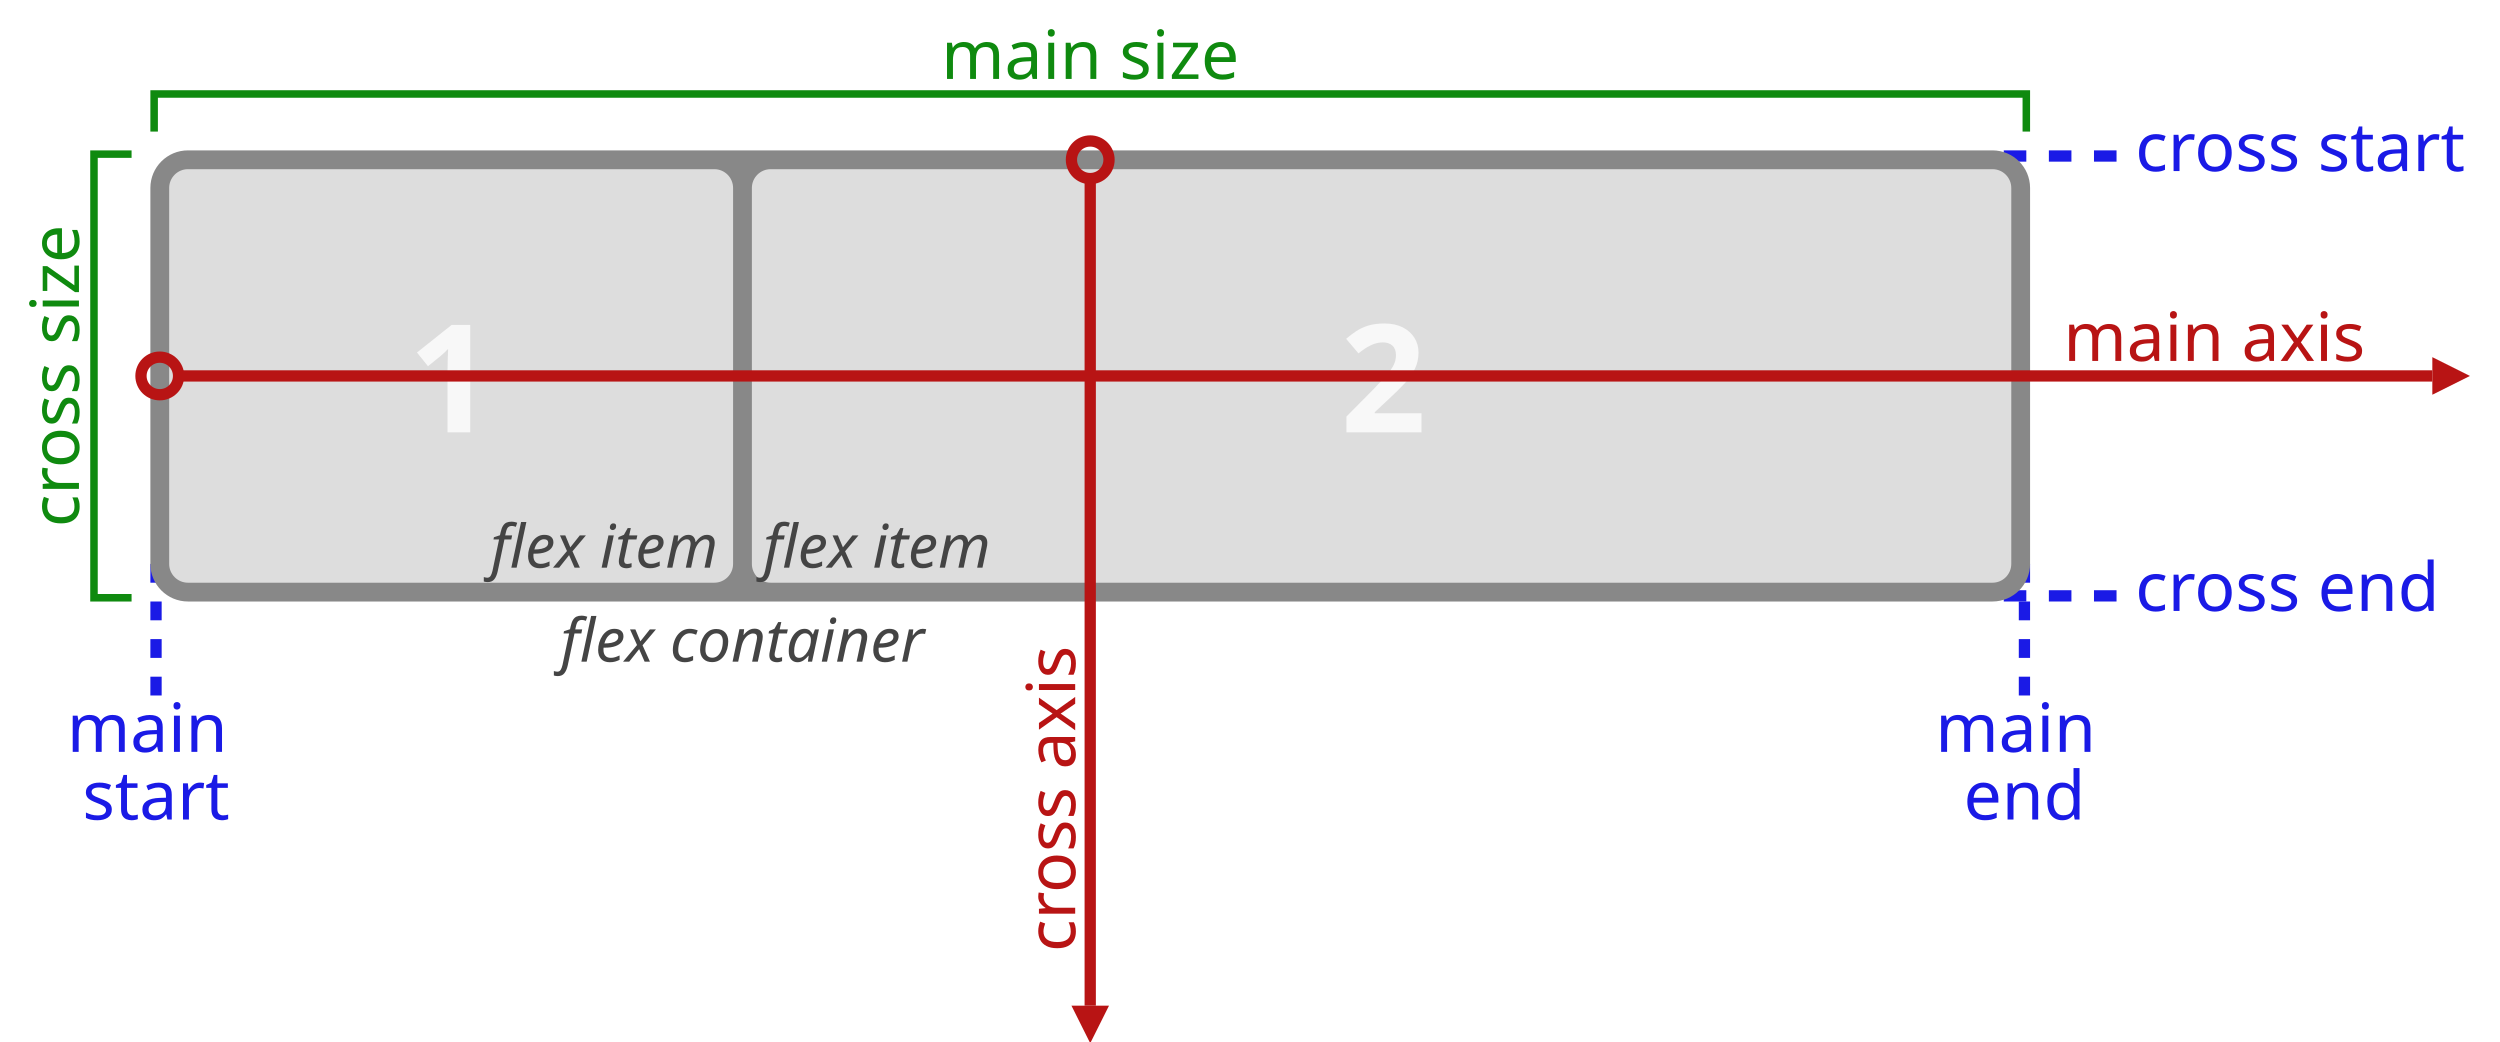
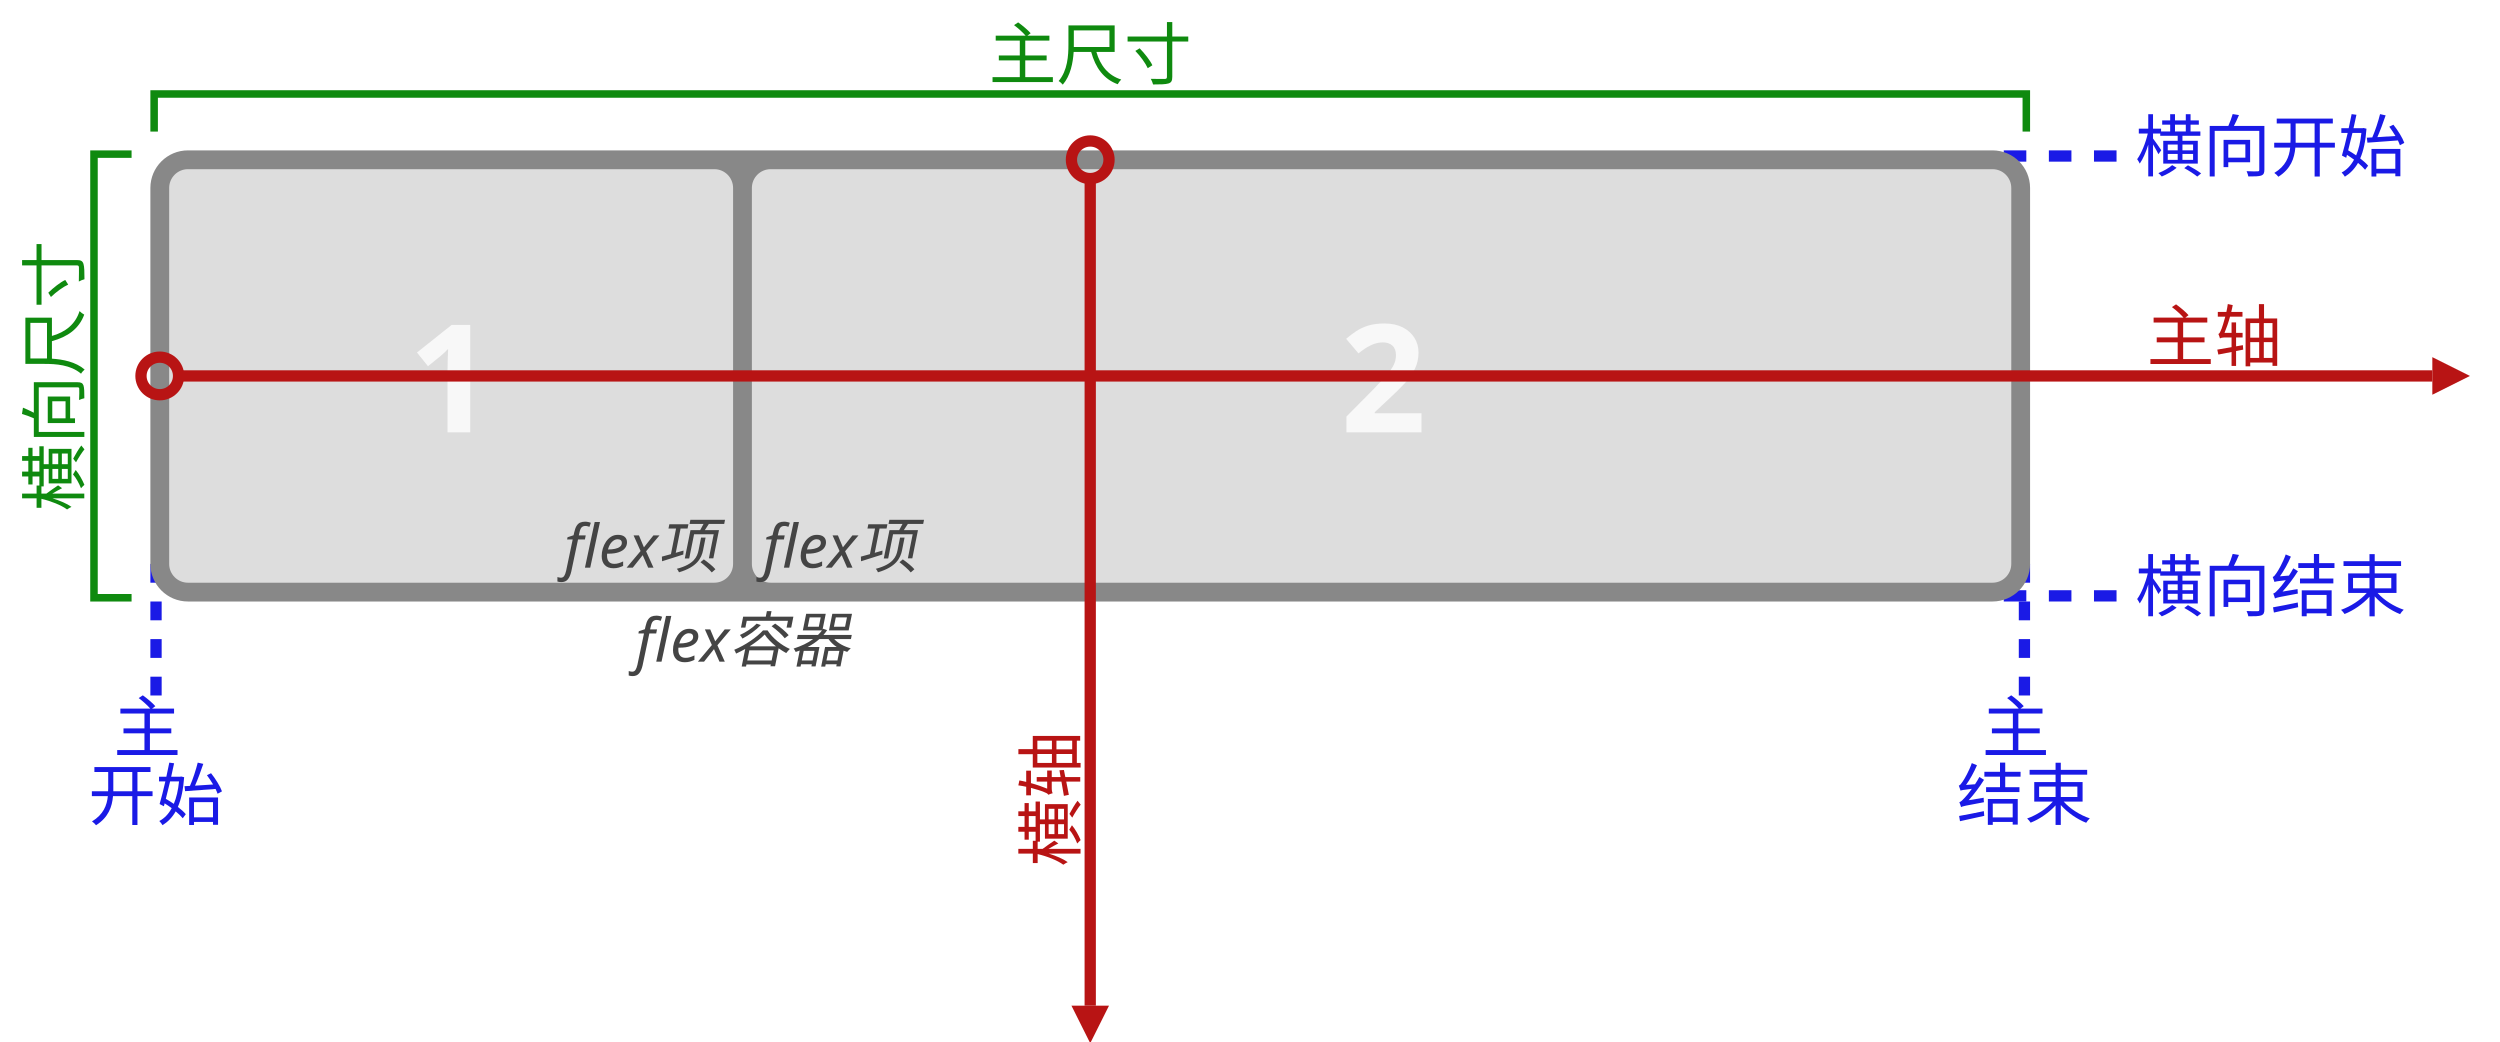
<svg xmlns="http://www.w3.org/2000/svg" width="665" height="277" viewBox="0 0 665 277">
  <style>
        :root { fill: transparent; }
        text,tspan { font-family: sans-serif; text-anchor: middle; font-size: 18px; fill: currentColor; }
        .container { fill: #888; }
        .item &gt; rect { fill: #ddd; }
        .item &gt; text { font-size: 40px; font-weight: bold; fill: #f8f8f8; }
        .arrow { color: hsl(0,80%,40%); stroke: currentColor; stroke-width: 3; }
        .arrow &gt; path + path { stroke: transparent; fill: currentColor; }
        .bracket { color: hsl(120,80%,30%); }
        .bracket &gt; path { stroke: currentColor; stroke-width: 2; }
        .side { color: hsl(240,80%,50%); }
        .side &gt; path { stroke-width: 3; stroke: currentColor; }
        .display, .item &gt; .display { font-size: 16px; font-weight: normal; font-style: italic; fill: #444; }
    </style>
  <g transform="translate(40,40)">
    <g class="side" transform="translate(503,1.5)">
      <path d="M -10 0 h 30" stroke-dasharray="6" />
-       <text x="25" y="4" style="text-anchor: start; ">cross start</text>
+       <text x="25" y="4" style="text-anchor: start; ">横向开始</text>
    </g>
    <g class="side" transform="translate(503,118.5)">
      <path d="M -10 0 h 30" stroke-dasharray="6" />
-       <text x="25" y="4" style="text-anchor: start; ">cross end</text>
+       <text x="25" y="4" style="text-anchor: start; ">横向结束</text>
    </g>
    <g class="side" transform="translate(1.5,120)">
      <path d="M 0 -10 v 40" stroke-dasharray="5 5" />
      <text x="0" y="40">
-         <tspan>main</tspan>
-         <tspan x="0" y="58">start</tspan>
+         <tspan>主</tspan>
+         <tspan x="0" y="58">开始</tspan>
      </text>
    </g>
    <g class="side" transform="translate(498.5,120)">
      <path d="M 0 -10 v 40" stroke-dasharray="5 5" />
      <text x="0" y="40">
-         <tspan>main</tspan>
-         <tspan x="0" y="58">end</tspan>
+         <tspan>主</tspan>
+         <tspan x="0" y="58">结束</tspan>
      </text>
    </g>
    <rect class="container" x="0" y="0" width="500" height="120" rx="10" ry="10" />
-     <text x="157.5" y="136" class="display">flex container</text>
+     <text x="157.5" y="136" class="display">flex容器</text>
    <g class="item" transform="translate(5,5)">
      <rect x="0" y="0" width="150" height="110" rx="5" ry="5" />
      <text x="75" y="70">1</text>
-       <text x="146" y="106" class="display" style="text-anchor: end;">flex item</text>
+       <text x="146" y="106" class="display" style="text-anchor: end;">flex项</text>
    </g>
    <g class="item" transform="translate(160,5)">
      <rect x="0" y="0" width="335" height="110" rx="5" ry="5" />
      <text x="168" y="70">2</text>
-       <text x="3" y="106" class="display" style="text-anchor: start;">flex item</text>
+       <text x="3" y="106" class="display" style="text-anchor: start;">flex项</text>
    </g>
    <g class="arrow" transform="translate(-1,60)">
      <circle cx="3.5" cy="0" r="5" />
      <path d="M 8 0 h 600" />
      <path d="M 608 0 v -5 l 10 5 l -10 5 v -5" />
-       <text x="550" y="-4" stroke="transparent" fill="black">main axis</text>
+       <text x="550" y="-4" stroke="transparent" fill="black">主轴</text>
    </g>
    <g class="arrow" transform="translate(250,222.5) rotate(-90)">
      <circle cx="220" cy="0" r="5" />
      <path d="M 215 0 h -220" />
      <path d="M -5 0 v -5 l -10 5 l 10 5 v -5" />
-       <text x="50" y="-4" stroke="transparent" fill="black">cross axis</text>
+       <text x="50" y="-4" stroke="transparent" fill="black">横轴</text>
    </g>
    <g class="bracket" transform="translate(1,-15)">
      <path d="M 0 10 v -10 h 498 v 10" />
-       <text x="249" y="-4">main size</text>
+       <text x="249" y="-4">主尺寸</text>
    </g>
    <g class="bracket" transform="translate(-15,119) rotate(-90)">
      <path d="M 0 10 v -10 h 118 v 10" />
-       <text x="59" y="-4">cross size</text>
+       <text x="59" y="-4">横向尺寸</text>
    </g>
  </g>
</svg>
